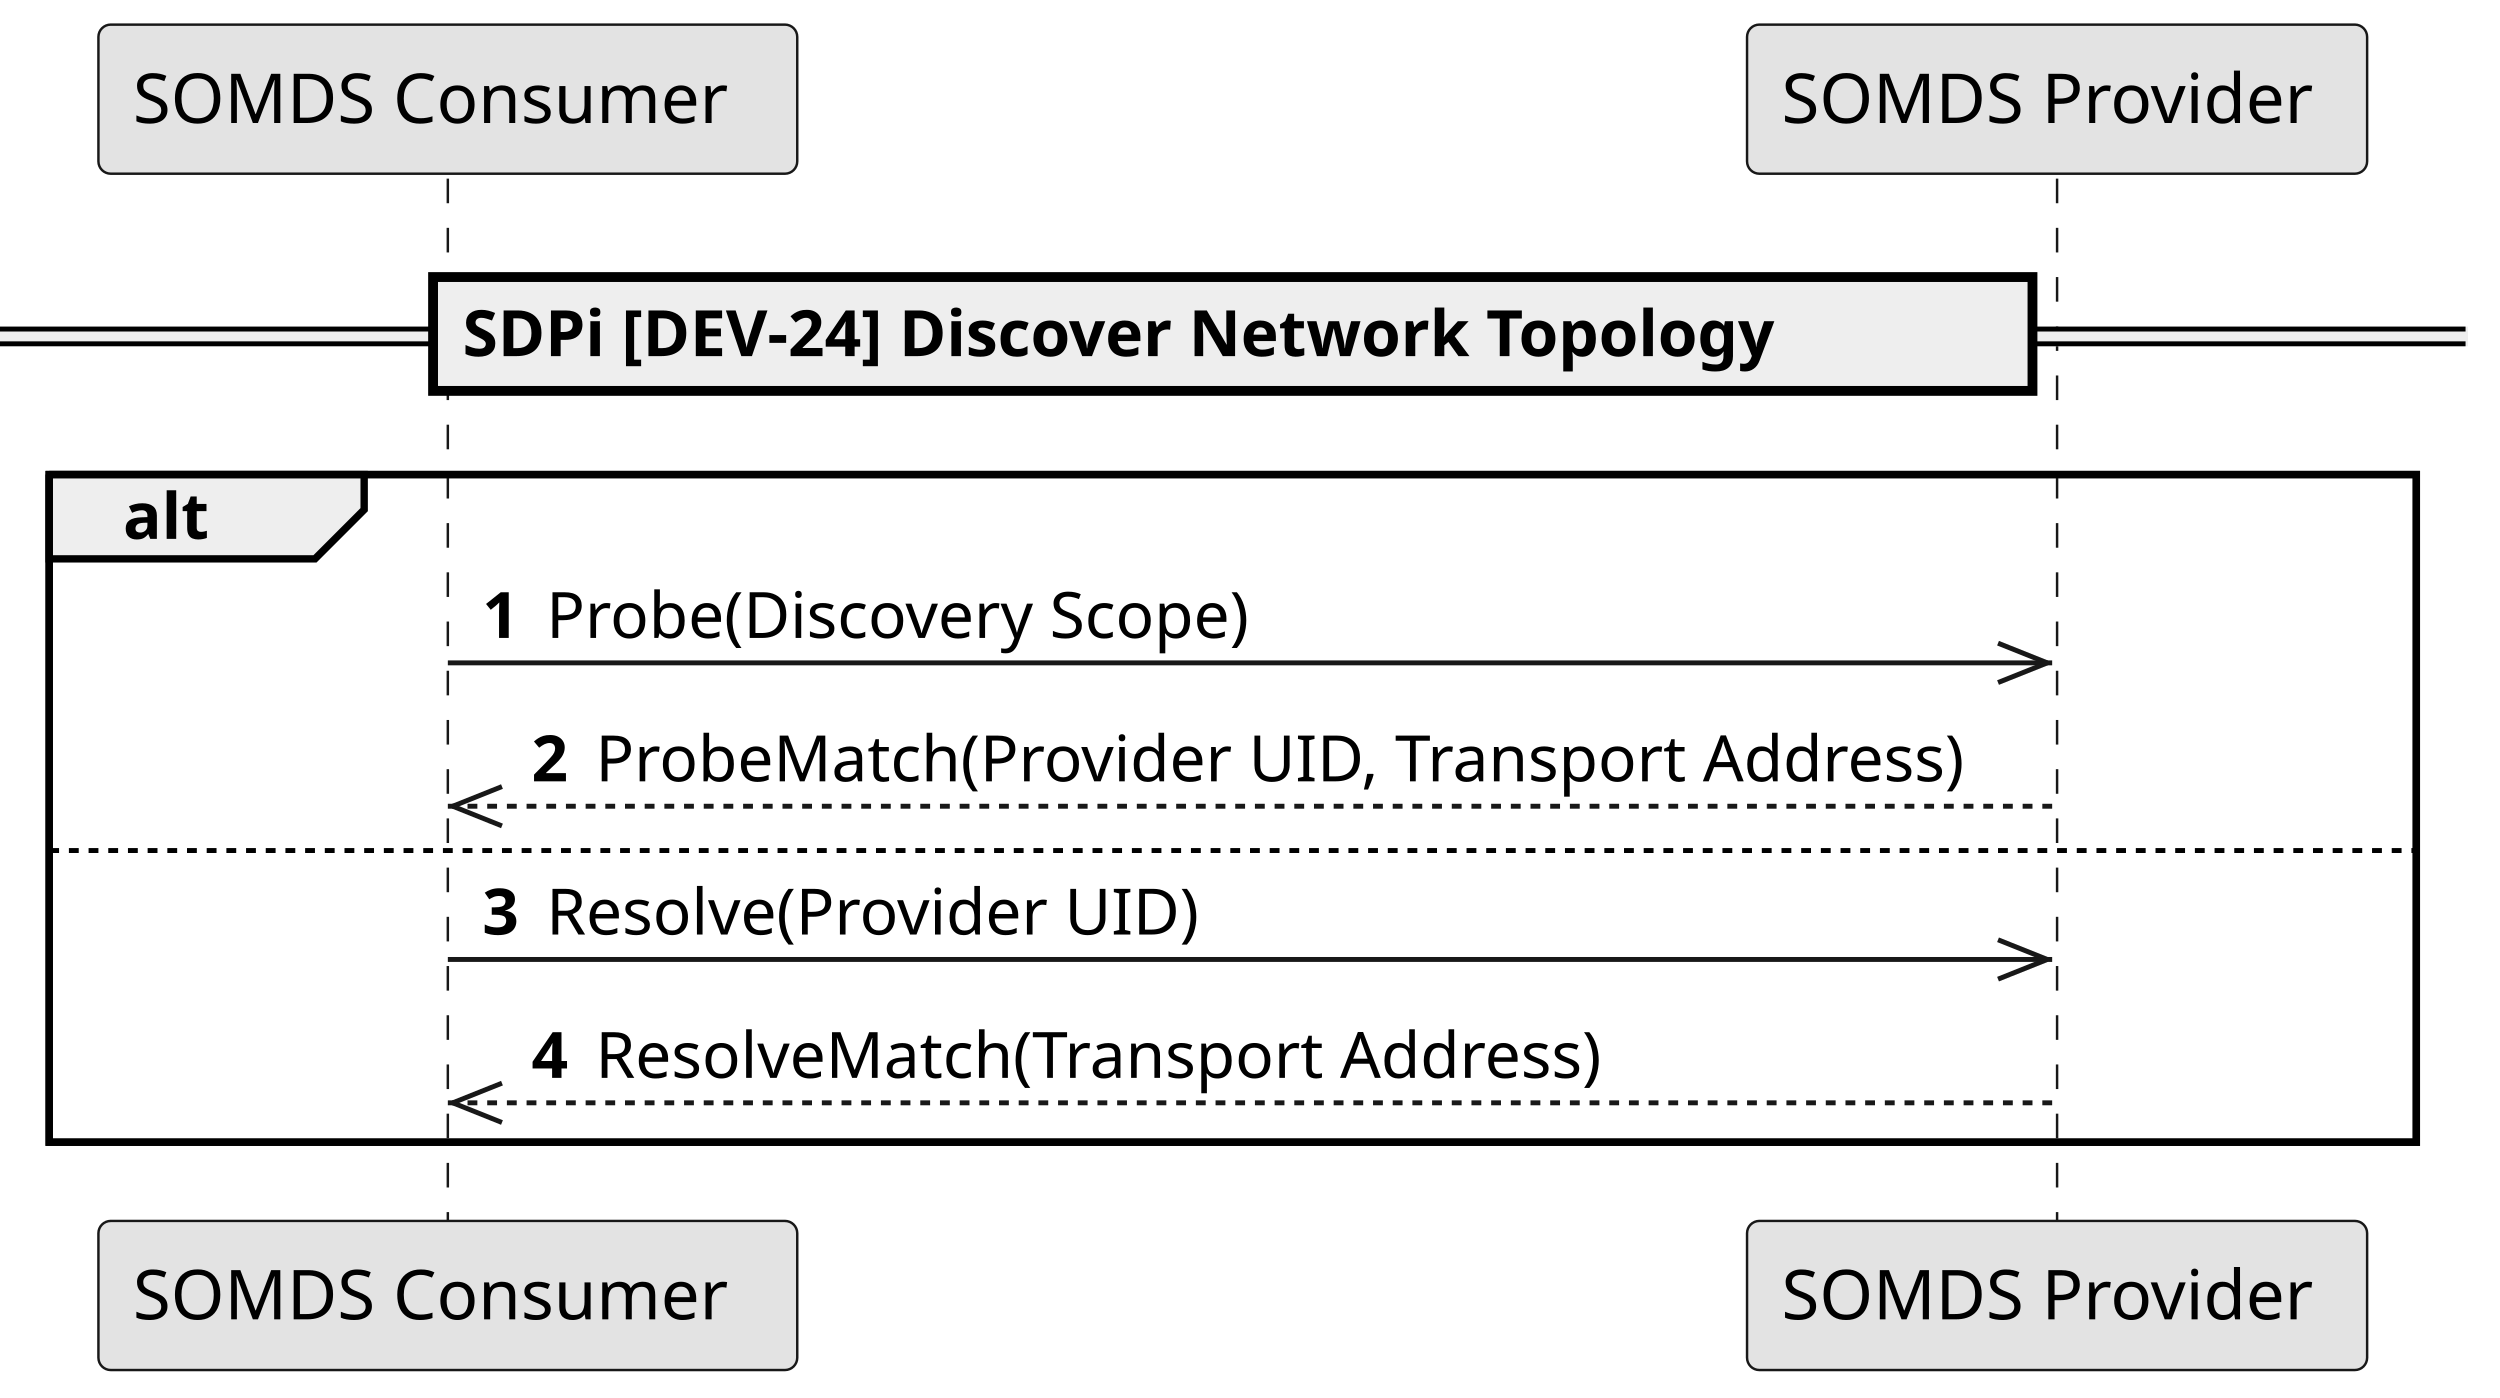
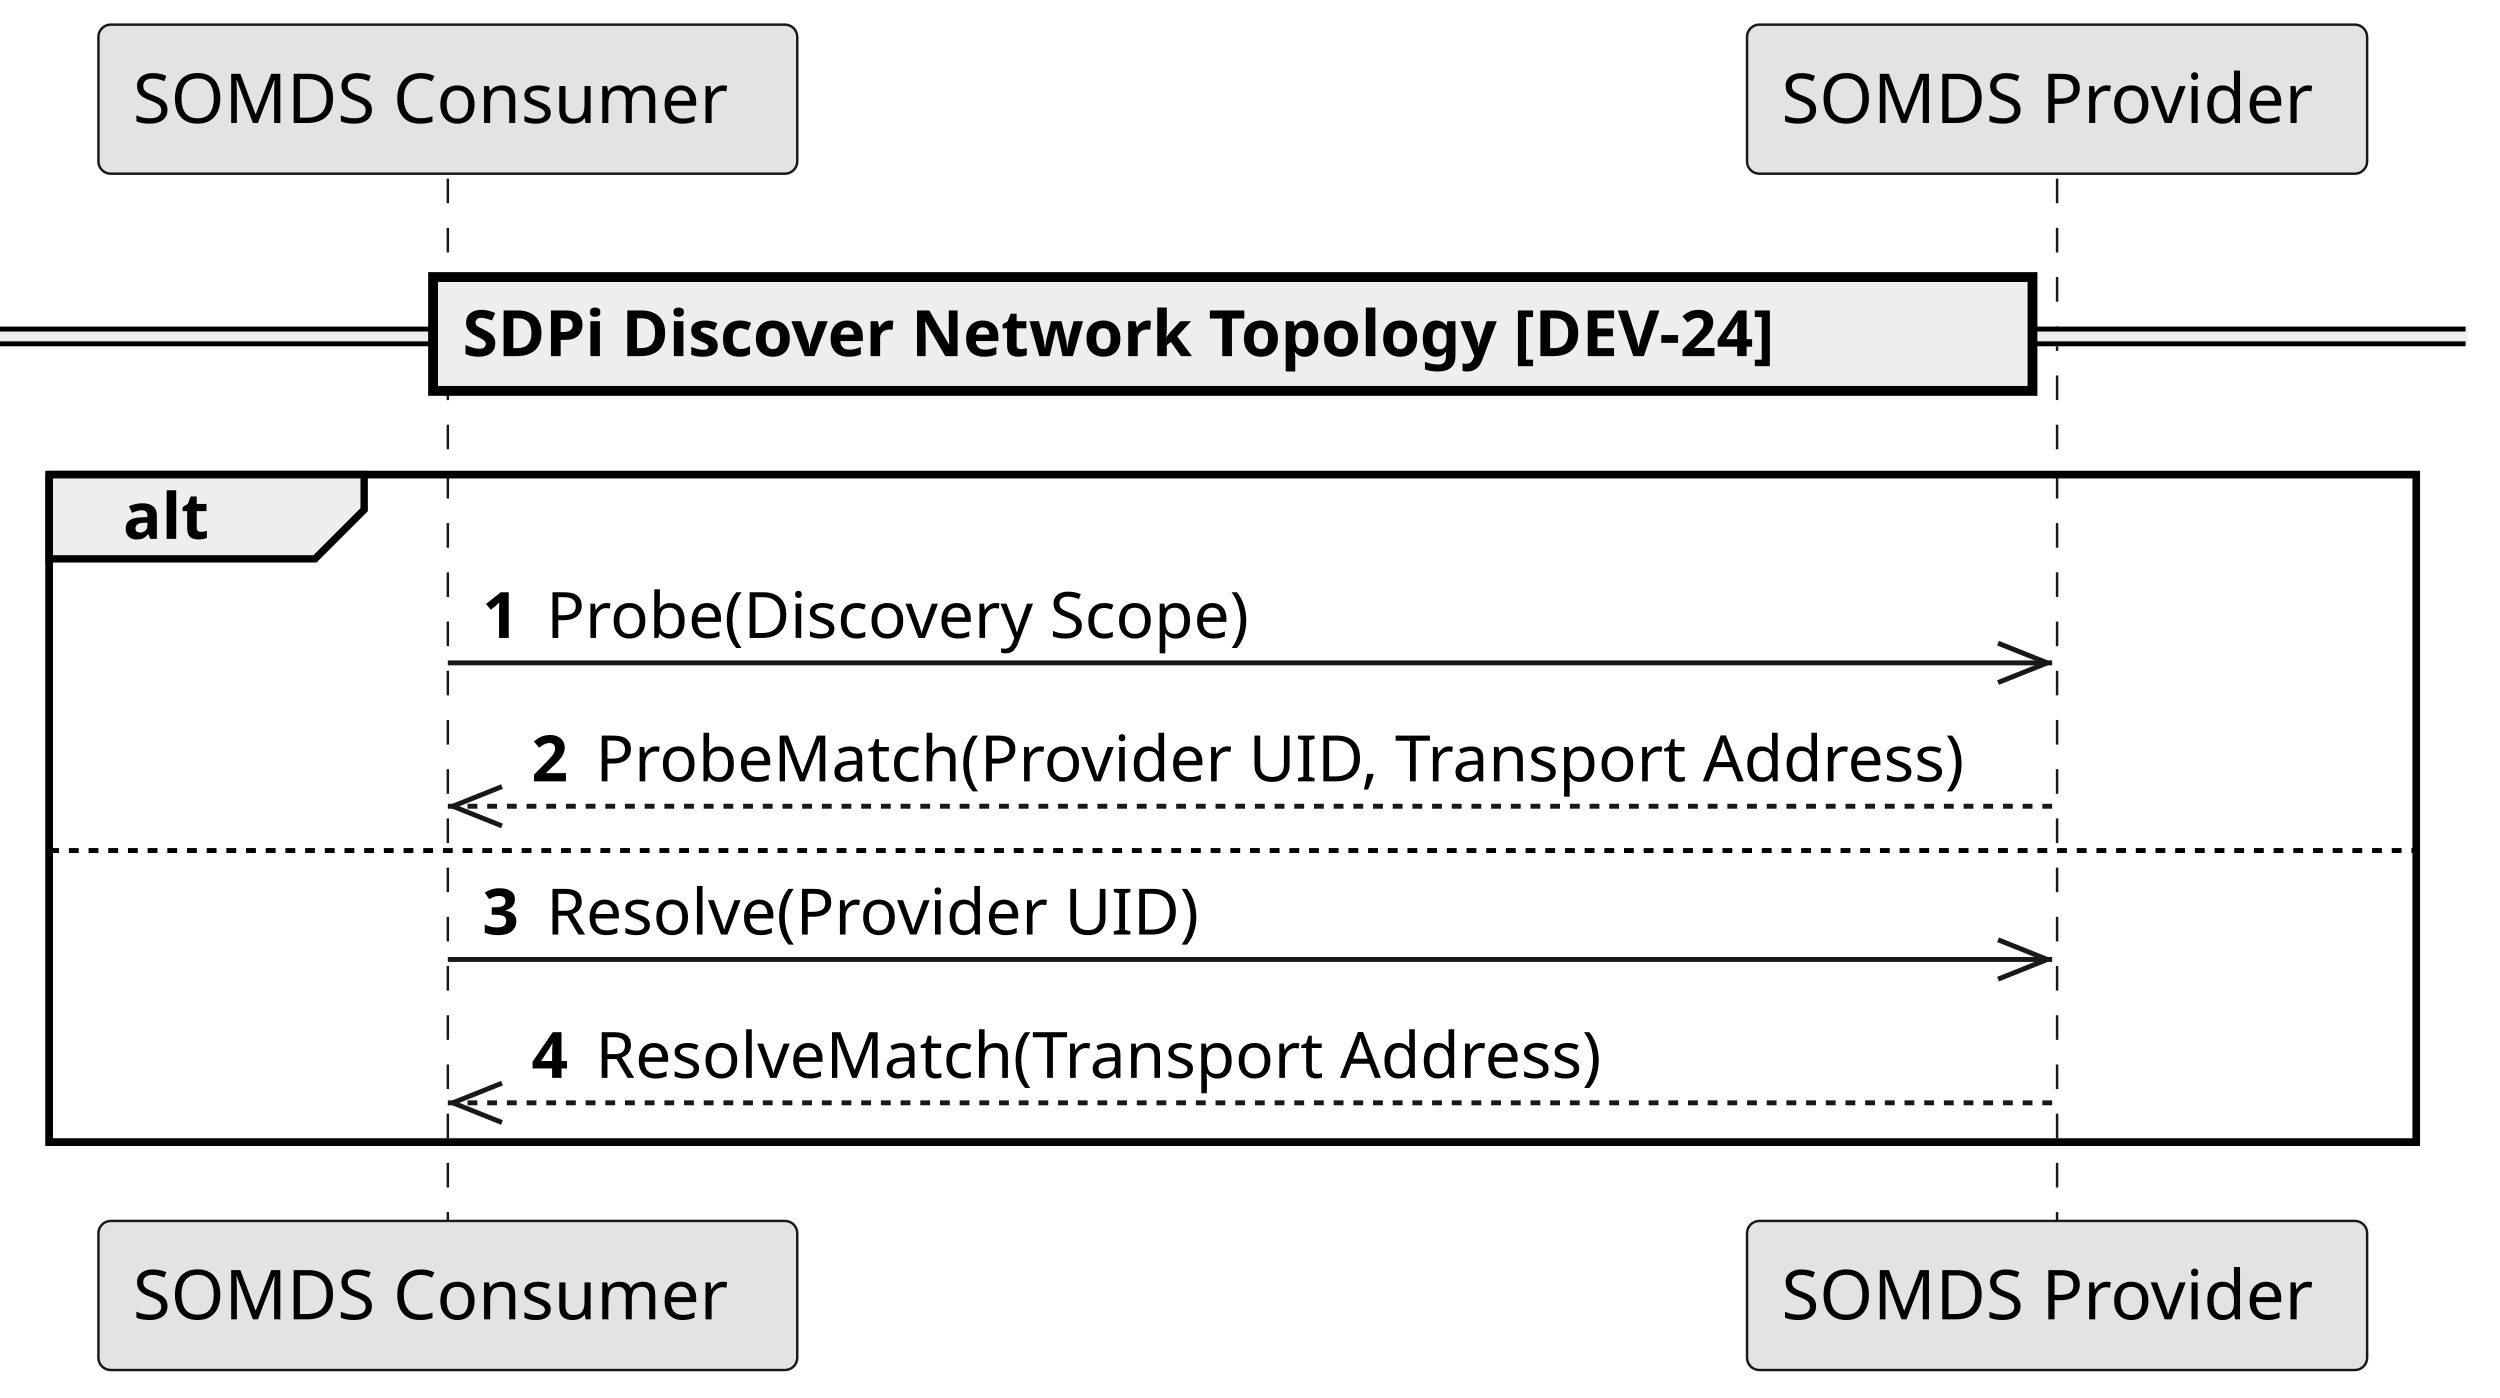
<svg xmlns="http://www.w3.org/2000/svg" contentStyleType="text/css" height="284px" preserveAspectRatio="none" style="width:508px;height:284px;background:#FFFFFF;" version="1.1" viewBox="0 0 508 284" width="508px" zoomAndPan="magnify">
  <defs />
  <g>
    <rect fill="none" height="135.664" style="stroke:#000000;stroke-width:1.5;" width="481" x="10" y="96.43" />
    <line style="stroke:#181818;stroke-width:0.5;stroke-dasharray:5.0,5.0;" x1="91" x2="91" y1="36.297" y2="249.094" />
    <line style="stroke:#181818;stroke-width:0.5;stroke-dasharray:5.0,5.0;" x1="418" x2="418" y1="36.297" y2="249.094" />
    <rect fill="#E3E3E3" height="30.297" rx="2.5" ry="2.5" style="stroke:#181818;stroke-width:0.5;" width="142" x="20" y="5" />
    <text fill="#000000" font-family="sans-serif" font-size="14" lengthAdjust="spacing" textLength="128" x="27" y="24.995">SOMDS Consumer</text>
    <rect fill="#E3E3E3" height="30.297" rx="2.5" ry="2.5" style="stroke:#181818;stroke-width:0.5;" width="142" x="20" y="248.094" />
    <text fill="#000000" font-family="sans-serif" font-size="14" lengthAdjust="spacing" textLength="128" x="27" y="268.089">SOMDS Consumer</text>
    <rect fill="#E3E3E3" height="30.297" rx="2.5" ry="2.5" style="stroke:#181818;stroke-width:0.5;" width="126" x="355" y="5" />
    <text fill="#000000" font-family="sans-serif" font-size="14" lengthAdjust="spacing" textLength="112" x="362" y="24.995">SOMDS Provider</text>
    <rect fill="#E3E3E3" height="30.297" rx="2.5" ry="2.5" style="stroke:#181818;stroke-width:0.5;" width="126" x="355" y="248.094" />
    <text fill="#000000" font-family="sans-serif" font-size="14" lengthAdjust="spacing" textLength="112" x="362" y="268.089">SOMDS Provider</text>
    <rect fill="#EEEEEE" height="3" style="stroke:#EEEEEE;stroke-width:1.0;" width="501" x="0" y="66.863" />
    <line style="stroke:#000000;stroke-width:1.0;" x1="0" x2="501" y1="66.863" y2="66.863" />
    <line style="stroke:#000000;stroke-width:1.0;" x1="0" x2="501" y1="69.863" y2="69.863" />
    <rect fill="#EEEEEE" height="23.133" style="stroke:#000000;stroke-width:2.0;" width="325" x="88" y="56.297" />
-     <text fill="#000000" font-family="sans-serif" font-size="13" font-weight="bold" lengthAdjust="spacing" textLength="311" x="94" y="72.364">SDPi [DEV-24] Discover Network Topology</text>
+     <text fill="#000000" font-family="sans-serif" font-size="13" font-weight="bold" lengthAdjust="spacing" textLength="311" x="94" y="72.364">SDPi Discover Network Topology [DEV-24]</text>
    <path d="M10,96.43 L74,96.43 L74,103.562 L64,113.562 L10,113.562 L10,96.43 " fill="#EEEEEE" style="stroke:#000000;stroke-width:1.5;" />
    <rect fill="none" height="135.664" style="stroke:#000000;stroke-width:1.5;" width="481" x="10" y="96.43" />
    <text fill="#000000" font-family="sans-serif" font-size="13" font-weight="bold" lengthAdjust="spacing" textLength="19" x="25" y="109.497">alt</text>
    <line style="stroke:#181818;stroke-width:1.0;" x1="416" x2="406" y1="134.695" y2="130.695" />
    <line style="stroke:#181818;stroke-width:1.0;" x1="416" x2="406" y1="134.695" y2="138.695" />
    <line style="stroke:#181818;stroke-width:1.0;" x1="91" x2="417" y1="134.695" y2="134.695" />
    <text fill="#000000" font-family="sans-serif" font-size="13" font-weight="bold" lengthAdjust="spacing" textLength="9" x="98" y="129.629">1</text>
    <text fill="#000000" font-family="sans-serif" font-size="13" lengthAdjust="spacing" textLength="153" x="111" y="129.629">Probe(Discovery Scope)</text>
    <line style="stroke:#181818;stroke-width:1.0;" x1="92" x2="102" y1="163.828" y2="159.828" />
    <line style="stroke:#181818;stroke-width:1.0;" x1="92" x2="102" y1="163.828" y2="167.828" />
    <line style="stroke:#181818;stroke-width:1.0;stroke-dasharray:2.0,2.0;" x1="91" x2="417" y1="163.828" y2="163.828" />
    <text fill="#000000" font-family="sans-serif" font-size="13" font-weight="bold" lengthAdjust="spacing" textLength="9" x="108" y="158.762">2</text>
    <text fill="#000000" font-family="sans-serif" font-size="13" lengthAdjust="spacing" textLength="290" x="121" y="158.762">ProbeMatch(Provider UID, Transport Address)</text>
    <line style="stroke:#000000;stroke-width:1.0;stroke-dasharray:2.0,2.0;" x1="10" x2="491" y1="172.828" y2="172.828" />
    <line style="stroke:#181818;stroke-width:1.0;" x1="416" x2="406" y1="194.961" y2="190.961" />
    <line style="stroke:#181818;stroke-width:1.0;" x1="416" x2="406" y1="194.961" y2="198.961" />
    <line style="stroke:#181818;stroke-width:1.0;" x1="91" x2="417" y1="194.961" y2="194.961" />
    <text fill="#000000" font-family="sans-serif" font-size="13" font-weight="bold" lengthAdjust="spacing" textLength="9" x="98" y="189.895">3</text>
    <text fill="#000000" font-family="sans-serif" font-size="13" lengthAdjust="spacing" textLength="138" x="111" y="189.895">Resolve(Provider UID)</text>
    <line style="stroke:#181818;stroke-width:1.0;" x1="92" x2="102" y1="224.094" y2="220.094" />
    <line style="stroke:#181818;stroke-width:1.0;" x1="92" x2="102" y1="224.094" y2="228.094" />
    <line style="stroke:#181818;stroke-width:1.0;stroke-dasharray:2.0,2.0;" x1="91" x2="417" y1="224.094" y2="224.094" />
    <text fill="#000000" font-family="sans-serif" font-size="13" font-weight="bold" lengthAdjust="spacing" textLength="9" x="108" y="219.028">4</text>
    <text fill="#000000" font-family="sans-serif" font-size="13" lengthAdjust="spacing" textLength="215" x="121" y="219.028">ResolveMatch(Transport Address)</text>
  </g>
</svg>
